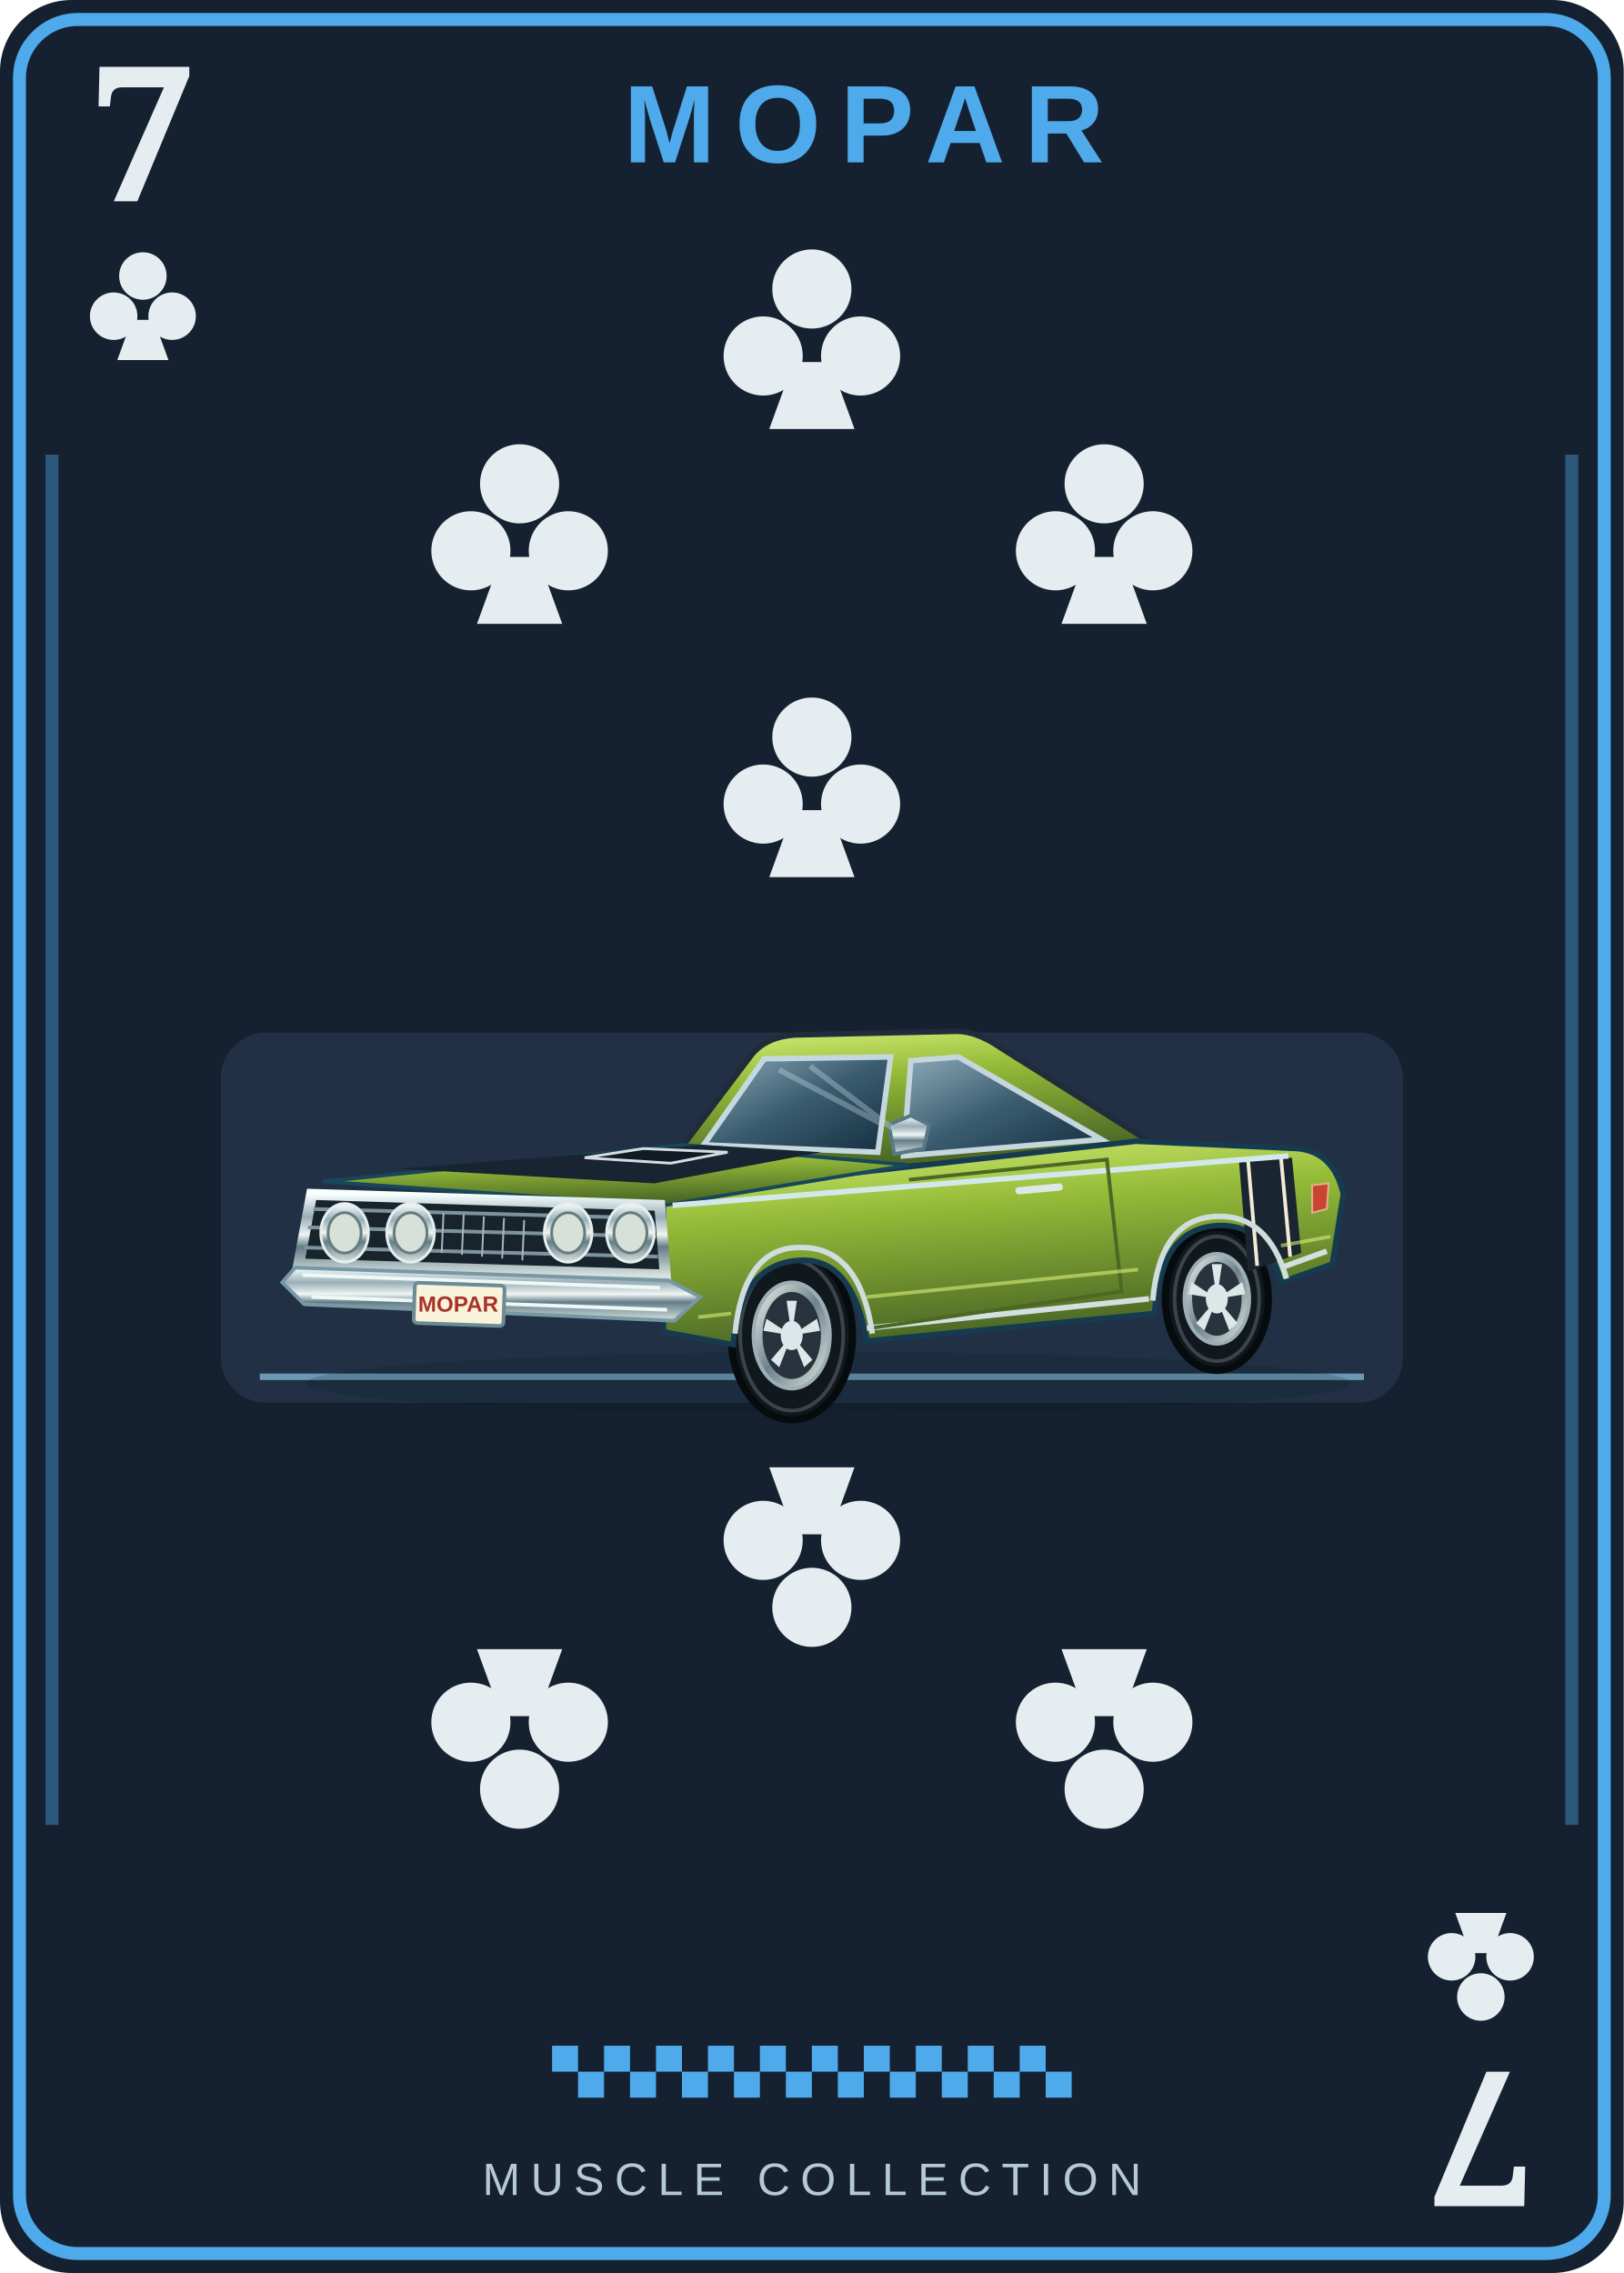
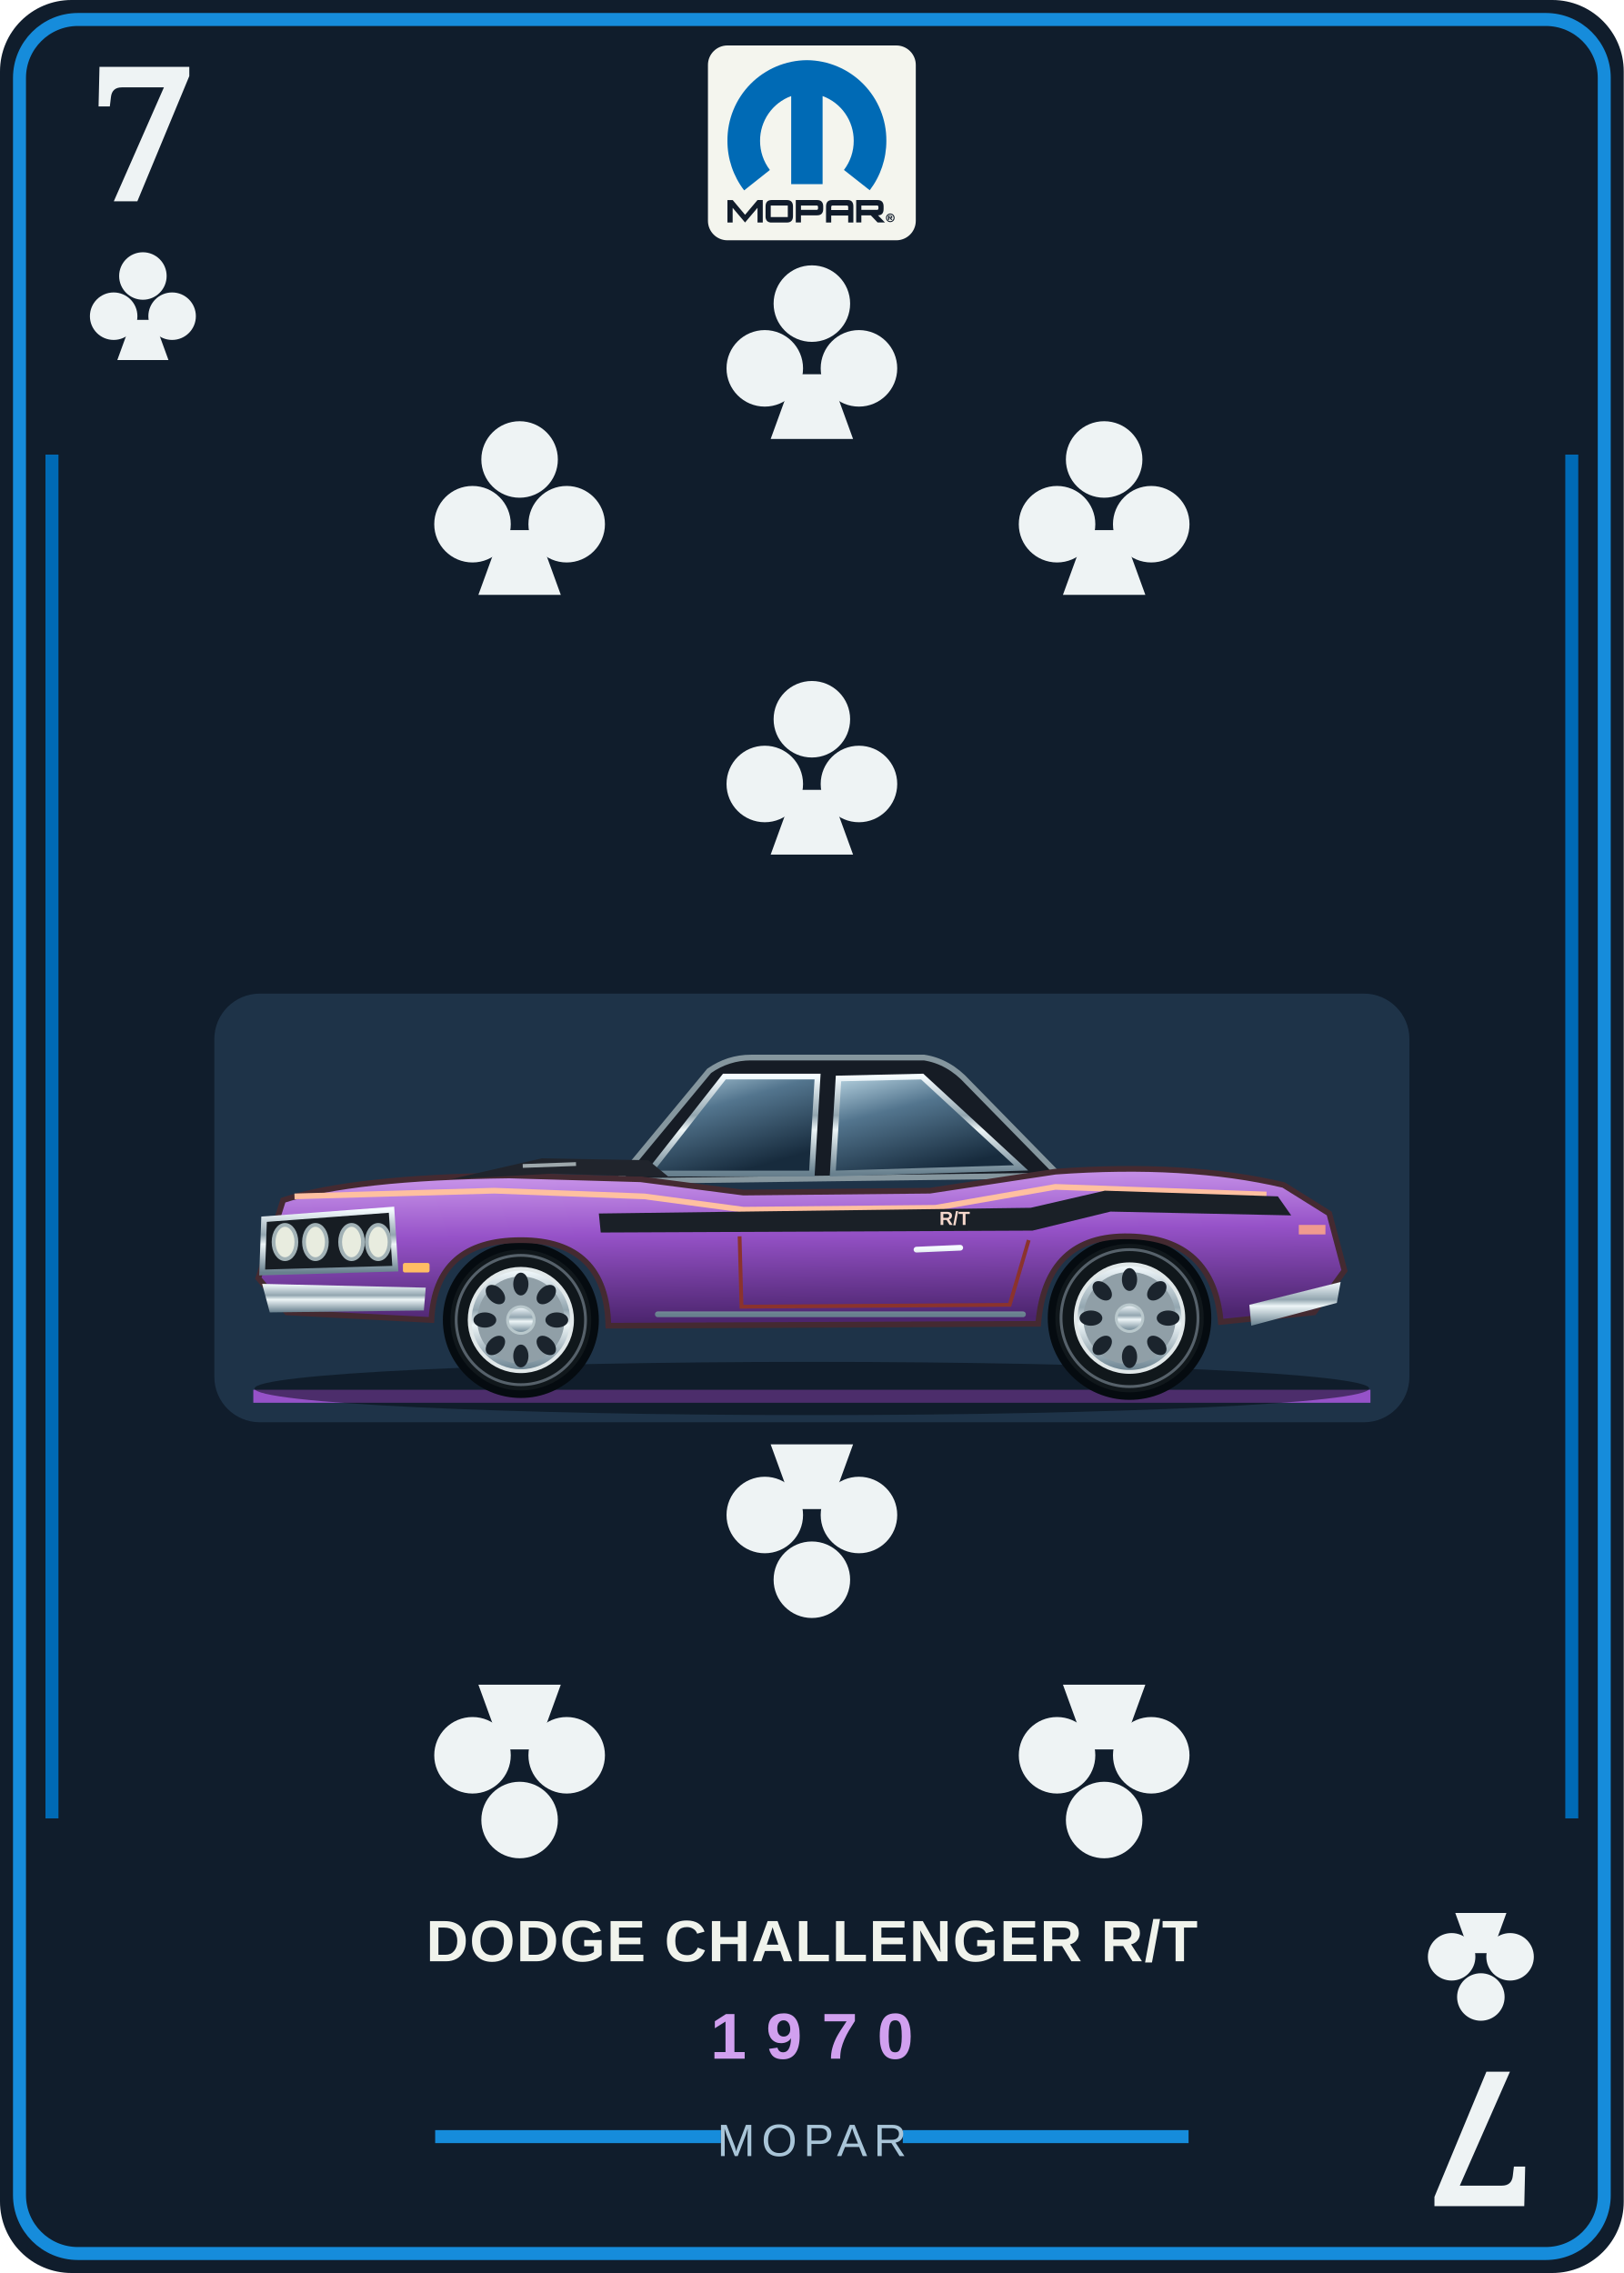
- <svg xmlns="http://www.w3.org/2000/svg" xmlns:xlink="http://www.w3.org/1999/xlink" viewBox="0 0 250 350" role="img" aria-label="7 of C — MOPAR">
-   <rect width="250" height="350" rx="11" fill="#152130" />
-   <rect x="3" y="3" width="244" height="344" rx="9" fill="none" stroke="#4eaaea" stroke-width="2" />
-   <path d="M8 70v211m234-211v211" stroke="#4eaaea" stroke-width="2" opacity=".4" />
-   <text x="133" y="25" text-anchor="middle" fill="#4eaaea" font-family="Arial,sans-serif" font-weight="900" font-size="17" letter-spacing="3">MOPAR</text>
-   <rect x="85" y="315" width="4" height="4" fill="#4eaaea" />
-   <rect x="93" y="315" width="4" height="4" fill="#4eaaea" />
-   <rect x="101" y="315" width="4" height="4" fill="#4eaaea" />
-   <rect x="109" y="315" width="4" height="4" fill="#4eaaea" />
-   <rect x="117" y="315" width="4" height="4" fill="#4eaaea" />
-   <rect x="125" y="315" width="4" height="4" fill="#4eaaea" />
-   <rect x="133" y="315" width="4" height="4" fill="#4eaaea" />
-   <rect x="141" y="315" width="4" height="4" fill="#4eaaea" />
-   <rect x="149" y="315" width="4" height="4" fill="#4eaaea" />
-   <rect x="157" y="315" width="4" height="4" fill="#4eaaea" />
-   <rect x="89" y="319" width="4" height="4" fill="#4eaaea" />
-   <rect x="97" y="319" width="4" height="4" fill="#4eaaea" />
-   <rect x="105" y="319" width="4" height="4" fill="#4eaaea" />
-   <rect x="113" y="319" width="4" height="4" fill="#4eaaea" />
-   <rect x="121" y="319" width="4" height="4" fill="#4eaaea" />
-   <rect x="129" y="319" width="4" height="4" fill="#4eaaea" />
-   <rect x="137" y="319" width="4" height="4" fill="#4eaaea" />
-   <rect x="145" y="319" width="4" height="4" fill="#4eaaea" />
-   <rect x="153" y="319" width="4" height="4" fill="#4eaaea" />
-   <rect x="161" y="319" width="4" height="4" fill="#4eaaea" />
-   <text x="125" y="338" text-anchor="middle" fill="#b5c9d6" font-family="Arial,sans-serif" font-size="7" letter-spacing="1.6">MUSCLE COLLECTION</text>
+ <svg xmlns="http://www.w3.org/2000/svg" xmlns:xlink="http://www.w3.org/1999/xlink" viewBox="0 0 250 350" role="img" aria-label="7 of C — MOPAR, 1970 DODGE CHALLENGER R/T">
  <defs>
    <symbol id="pip" viewBox="0 0 32 32">
-       <g fill="#e6edf0">
+       <g fill="#eef3f4">
        <circle cx="16" cy="8" r="6.5" />
        <circle cx="8" cy="19" r="6.5" />
        <circle cx="24" cy="19" r="6.5" />
        <path d="M13 20h6l4 11H9Z" />
      </g>
    </symbol>
-     <linearGradient id="body-paint" x1="0" y1="0" x2=".25" y2="1">
-       <stop stop-color="#d7ef7a" />
-       <stop offset=".38" stop-color="#96bd39" />
-       <stop offset="1" stop-color="#4b6825" />
+     <symbol id="mopar-logo" viewBox="0 0 49 48">
+       <path d="M23.058 -0.001C16.896 0.046 11.005 2.539 6.681 6.93C2.356 11.32 -0.047 17.249 -6.73679e-05 23.411C-0.013 28.605 1.692 33.657 4.849 37.782L12.314 31.865C10.46 29.437 9.459 26.466 9.467 23.411C9.456 20.579 10.316 17.812 11.932 15.486C13.548 13.16 15.841 11.388 18.499 10.411V35.973H27.613V10.41C30.271 11.387 32.564 13.159 34.18 15.485C35.796 17.811 36.656 20.578 36.645 23.41C36.652 26.461 35.655 29.429 33.807 31.856L41.29 37.744C44.429 33.626 46.124 28.589 46.112 23.411C46.159 17.249 43.756 11.322 39.433 6.931C35.11 2.541 29.22 0.047 23.058 -0.001Z" fill="#006ab5" />
+       <path d="M0 47.115V40.602H1.536L5.118 44.869L8.726 40.59H10.255V47.115H8.726V42.844L5.114 47.106L1.514 42.845V47.116L0 47.115ZM37.358 47.09H38.858V45.027H41.6L43.572 47.1H45.149C45.333 47.109 45.517 47.105 45.7 47.09C44.359 45.721 43.693 45.032 43.7 45.025C44.776 45.025 45.315 44.403 45.315 43.168V42.462C45.315 41.214 44.719 40.59 43.526 40.59H37.358V47.09ZM38.858 42.179H43.421C43.677 42.179 43.808 42.327 43.808 42.618V42.985C43.808 43.285 43.677 43.436 43.421 43.436H38.861L38.858 42.179ZM36.54 42.452C36.542 41.211 35.993 40.59 34.894 40.59H30.394C29.203 40.59 28.607 41.211 28.607 42.452V47.117H30.113V45.081H35.04V47.117H36.54V42.452ZM30.112 43.49V42.646C30.112 42.334 30.24 42.178 30.496 42.178H34.655C34.911 42.178 35.039 42.334 35.039 42.646V43.49H30.112ZM19.831 47.09H21.337V45.027H25.994C27.194 45.027 27.794 44.405 27.794 43.161V42.461C27.792 41.214 27.192 40.59 25.994 40.59H19.831V47.09ZM21.337 42.179H25.9C26.159 42.179 26.289 42.327 26.289 42.618V42.985C26.289 43.286 26.159 43.436 25.9 43.436H21.34L21.337 42.179ZM17.517 42.633V45.533H12.565V42.181H17.517V42.633ZM17.232 40.59H12.749C11.624 40.627 11.061 41.248 11.062 42.451V45.251C11.014 45.763 11.169 46.273 11.492 46.673C11.679 46.834 11.897 46.956 12.132 47.032C12.366 47.107 12.614 47.135 12.86 47.114H17.333C18.458 47.079 19.021 46.459 19.02 45.255V42.455C19.02 41.212 18.424 40.59 17.232 40.59Z" fill="#111c2b" fill-rule="evenodd" />
+       <path d="M47.252 46.724C47.379 46.724 47.506 46.699 47.623 46.65C47.741 46.6 47.848 46.529 47.938 46.438C48.028 46.348 48.1 46.24 48.148 46.122C48.197 46.004 48.222 45.878 48.221 45.75C48.222 45.622 48.197 45.496 48.148 45.378C48.1 45.26 48.028 45.153 47.938 45.062C47.848 44.972 47.741 44.9 47.623 44.851C47.505 44.802 47.379 44.777 47.252 44.777C47.124 44.777 46.997 44.802 46.879 44.85C46.76 44.899 46.653 44.971 46.562 45.061C46.472 45.152 46.4 45.259 46.351 45.377C46.302 45.495 46.277 45.622 46.277 45.75C46.277 45.878 46.302 46.005 46.351 46.123C46.399 46.242 46.471 46.349 46.562 46.44C46.652 46.53 46.76 46.602 46.878 46.651C46.997 46.7 47.123 46.725 47.252 46.724ZM46 45.75C46 45.418 46.132 45.1 46.367 44.866C46.602 44.632 46.92 44.5 47.252 44.5C47.583 44.501 47.9 44.633 48.134 44.867C48.368 45.101 48.5 45.419 48.5 45.75C48.5 46.081 48.368 46.399 48.134 46.633C47.9 46.868 47.583 47 47.252 47C46.92 47 46.602 46.868 46.367 46.634C46.132 46.4 46 46.082 46 45.75Z" fill="#111c2b" fill-rule="evenodd" />
+       <path d="M46.961 45.853H47.114L47.474 46.377H47.873L47.474 45.831C47.684 45.817 47.85 45.736 47.85 45.505C47.85 45.217 47.61 45.125 47.207 45.125H46.625V46.375H46.961V45.853ZM46.961 45.64V45.333H47.193C47.321 45.333 47.5 45.344 47.5 45.473C47.5 45.601 47.414 45.637 47.264 45.637L46.961 45.64Z" fill="#111c2b" fill-rule="evenodd" />
+     </symbol>
+     <linearGradient id="vehicle-paint" x1="0" y1="0" x2=".1" y2="1">
+       <stop stop-color="#d1a0ef" />
+       <stop offset=".45" stop-color="#9652c8" />
+       <stop offset="1" stop-color="#4c256e" />
    </linearGradient>
-     <linearGradient id="chrome" x1="0" y1="0" x2="0" y2="1">
-       <stop stop-color="#f7ffff" />
-       <stop offset=".28" stop-color="#99aeb8" />
-       <stop offset=".5" stop-color="#eff5f3" />
-       <stop offset=".65" stop-color="#647d87" />
-       <stop offset="1" stop-color="#d6e1df" />
+     <linearGradient id="vehicle-chrome" x1="0" y1="0" x2="0" y2="1">
+       <stop stop-color="#f5fcff" />
+       <stop offset=".4" stop-color="#93a6b0" />
+       <stop offset=".55" stop-color="#edf5f7" />
+       <stop offset="1" stop-color="#68808e" />
    </linearGradient>
-     <linearGradient id="wheel-metal" x1="0" y1="0" x2="1" y2="1">
-       <stop stop-color="#f5f8ed" />
-       <stop offset=".5" stop-color="#6e828d" />
-       <stop offset="1" stop-color="#e2ebdf" />
+     <linearGradient id="vehicle-glass" x1="0" y1="0" x2=".5" y2="1">
+       <stop stop-color="#b7d3e1" />
+       <stop offset=".4" stop-color="#53758e" />
+       <stop offset="1" stop-color="#172b3d" />
    </linearGradient>
-     <linearGradient id="glass" x1="0" y1="0" x2="1" y2="1">
-       <stop stop-color="#8daab9" />
-       <stop offset=".5" stop-color="#3b5c70" />
-       <stop offset="1" stop-color="#152e40" />
-     </linearGradient>
-     <symbol id="vehicle" viewBox="0 0 640 280">
-       <ellipse cx="329" cy="248" rx="285" ry="17" fill="#081c29" opacity=".18" />
+     <symbol id="vehicle" data-model="challenger" viewBox="0 0 640 280">
+       <ellipse cx="320" cy="252" rx="293" ry="14" fill="#02080e" opacity=".5" />
      <g>
-         <ellipse cx="541" cy="202" rx="28.08" ry="39" fill="#11181d" stroke="#060b0e" stroke-width="4" />
-         <ellipse cx="541" cy="202" rx="23.08" ry="34" fill="none" stroke="#3c444b" stroke-width="2" />
-         <ellipse cx="541" cy="202" rx="17.69" ry="24.57" fill="url(#wheel-metal)" stroke="#9daeb5" stroke-width="2" />
-         <ellipse cx="541" cy="202" rx="13.514" ry="20.147" fill="#29333d" />
-         <g transform="translate(541 202) scale(.7 .86) translate(-541 -202)">
-           <path d="M541 202l-4-22 8 0Z" fill="#dce7e9" transform="rotate(0 541 202)" />
-           <path d="M541 202l-4-22 8 0Z" fill="#dce7e9" transform="rotate(72 541 202)" />
-           <path d="M541 202l-4-22 8 0Z" fill="#dce7e9" transform="rotate(144 541 202)" />
-           <path d="M541 202l-4-22 8 0Z" fill="#dce7e9" transform="rotate(216 541 202)" />
-           <path d="M541 202l-4-22 8 0Z" fill="#dce7e9" transform="rotate(288 541 202)" />
-         </g>
-         <ellipse cx="541" cy="202" rx="6" ry="8" fill="#dce7e9" />
+         <circle cx="167" cy="216" r="39" fill="#10171b" stroke="#050b10" stroke-width="4" />
+         <circle cx="167" cy="216" r="34" fill="none" stroke="#56616a" stroke-width="1.5" />
+         <circle cx="167" cy="216" r="26.91" fill="url(#vehicle-chrome)" stroke="#e1e8e9" stroke-width="2" />
+         <circle cx="167" cy="216" r="22.91" fill="#909fa7" />
+         <ellipse cx="167" cy="197.09" rx="4" ry="6" fill="#1b242d" transform="rotate(0 167 216)" />
+         <ellipse cx="167" cy="197.09" rx="4" ry="6" fill="#1b242d" transform="rotate(45 167 216)" />
+         <ellipse cx="167" cy="197.09" rx="4" ry="6" fill="#1b242d" transform="rotate(90 167 216)" />
+         <ellipse cx="167" cy="197.09" rx="4" ry="6" fill="#1b242d" transform="rotate(135 167 216)" />
+         <ellipse cx="167" cy="197.09" rx="4" ry="6" fill="#1b242d" transform="rotate(180 167 216)" />
+         <ellipse cx="167" cy="197.09" rx="4" ry="6" fill="#1b242d" transform="rotate(225 167 216)" />
+         <ellipse cx="167" cy="197.09" rx="4" ry="6" fill="#1b242d" transform="rotate(270 167 216)" />
+         <ellipse cx="167" cy="197.09" rx="4" ry="6" fill="#1b242d" transform="rotate(315 167 216)" />
+         <circle cx="167" cy="216" r="7" fill="url(#vehicle-chrome)" stroke="#b9c8cc" stroke-width="1.5" />
      </g>
      <g>
-         <ellipse cx="309" cy="222" rx="33.12" ry="46" fill="#11181d" stroke="#060b0e" stroke-width="4" />
-         <ellipse cx="309" cy="222" rx="28.12" ry="41" fill="none" stroke="#3c444b" stroke-width="2" />
-         <ellipse cx="309" cy="222" rx="20.866" ry="28.98" fill="url(#wheel-metal)" stroke="#9daeb5" stroke-width="2" />
-         <ellipse cx="309" cy="222" rx="15.939" ry="23.764" fill="#29333d" />
-         <g transform="translate(309 222) scale(.7 .86) translate(-309 -222)">
-           <path d="M309 222l-4-22 8 0Z" fill="#dce7e9" transform="rotate(0 309 222)" />
-           <path d="M309 222l-4-22 8 0Z" fill="#dce7e9" transform="rotate(72 309 222)" />
-           <path d="M309 222l-4-22 8 0Z" fill="#dce7e9" transform="rotate(144 309 222)" />
-           <path d="M309 222l-4-22 8 0Z" fill="#dce7e9" transform="rotate(216 309 222)" />
-           <path d="M309 222l-4-22 8 0Z" fill="#dce7e9" transform="rotate(288 309 222)" />
-         </g>
-         <ellipse cx="309" cy="222" rx="6" ry="8" fill="#dce7e9" />
+         <circle cx="487" cy="215" r="41" fill="#10171b" stroke="#050b10" stroke-width="4" />
+         <circle cx="487" cy="215" r="36" fill="none" stroke="#56616a" stroke-width="1.5" />
+         <circle cx="487" cy="215" r="28.29" fill="url(#vehicle-chrome)" stroke="#e1e8e9" stroke-width="2" />
+         <circle cx="487" cy="215" r="24.29" fill="#909fa7" />
+         <ellipse cx="487" cy="194.71" rx="4" ry="6" fill="#1b242d" transform="rotate(0 487 215)" />
+         <ellipse cx="487" cy="194.71" rx="4" ry="6" fill="#1b242d" transform="rotate(45 487 215)" />
+         <ellipse cx="487" cy="194.71" rx="4" ry="6" fill="#1b242d" transform="rotate(90 487 215)" />
+         <ellipse cx="487" cy="194.71" rx="4" ry="6" fill="#1b242d" transform="rotate(135 487 215)" />
+         <ellipse cx="487" cy="194.71" rx="4" ry="6" fill="#1b242d" transform="rotate(180 487 215)" />
+         <ellipse cx="487" cy="194.71" rx="4" ry="6" fill="#1b242d" transform="rotate(225 487 215)" />
+         <ellipse cx="487" cy="194.71" rx="4" ry="6" fill="#1b242d" transform="rotate(270 487 215)" />
+         <ellipse cx="487" cy="194.71" rx="4" ry="6" fill="#1b242d" transform="rotate(315 487 215)" />
+         <circle cx="487" cy="215" r="7" fill="url(#vehicle-chrome)" stroke="#b9c8cc" stroke-width="1.5" />
      </g>
-       <path d="M247 122 287 69Q295 59 311 58L399 56Q410 56 423 65L507 118 369 130Z" fill="url(#body-paint)" stroke="#202c39" stroke-width="3" />
-       <path d="m261 118 33-47 69-1-7 52Z" fill="url(#glass)" stroke="#c6d8df" stroke-width="3" />
-       <path d="m374 72 26-2 78 45-108 9Z" fill="url(#glass)" stroke="#c5d6dd" stroke-width="3" />
-       <path d="M239 145 497 116 585 120Q605 122 610 145L604 183 576 193Q568 161 542 162Q510 163 507 210L350 225Q342 179 313 181Q281 183 277 227L239 220Z" fill="url(#body-paint)" stroke="#163b50" stroke-width="3" />
-       <path d="M53 138 250 118 373 129 239 151Z" fill="url(#body-paint)" stroke="#18465a" stroke-width="2" />
-       <path d="m94 131 140 8 91-17-65-4Z" fill="#182431" />
-       <path d="m196 125 47 3 31-6-46-2Z" fill="#121b24" stroke="#d3dce0" stroke-width="1.5" />
-       <path d="m553 126 29-1 5 52-29 10Z" fill="#192530" />
-       <path d="m558 126 5 58m13-59 5 54" stroke="#f2ead4" stroke-width="2" />
-       <path d="m244 151 336-27" fill="none" stroke="#d3e8eb" stroke-width="3" />
-       <path d="m350 218 154-16m72-17 25-9" stroke="#d4e0df" stroke-width="3" />
-       <path d="m373 137 108-11 8 72-137 20" fill="none" stroke="#4b6825" stroke-width="2" />
-       <path d="m433 143 22-2" stroke="#dce7e6" stroke-width="4" stroke-linecap="round" />
-       <path d="m258 212 18-2m74-9 148-15m78-13 27-5" fill="none" stroke="#d7ef7a" stroke-width="2" opacity=".6" />
-       <path d="M47 145 237 151 240 189 40 183Z" fill="#17242c" stroke="url(#chrome)" stroke-width="6" />
-       <path d="m48 153 184 5M45 163l190 5m-192 6 193 5" stroke="#7d939e" stroke-width="2" />
-       <path d="m119 155-1 22m12-21-1 22m12-21-1 22m12-21-1 22m12-21-1 22" stroke="#a6b5b9" stroke-width="1" />
-       <ellipse cx="65" cy="166" rx="13" ry="16" fill="url(#chrome)" stroke="#e7eeed" stroke-width="1.5" />
-       <ellipse cx="65" cy="166" rx="9" ry="11" fill="#d7e1d9" stroke="#687b7b" stroke-width="1.5" />
-       <ellipse cx="101" cy="166" rx="13" ry="16" fill="url(#chrome)" stroke="#e7eeed" stroke-width="1.5" />
-       <ellipse cx="101" cy="166" rx="9" ry="11" fill="#d7e1d9" stroke="#687b7b" stroke-width="1.5" />
-       <ellipse cx="187" cy="166" rx="13" ry="16" fill="url(#chrome)" stroke="#e7eeed" stroke-width="1.5" />
-       <ellipse cx="187" cy="166" rx="9" ry="11" fill="#d7e1d9" stroke="#687b7b" stroke-width="1.5" />
-       <ellipse cx="221" cy="166" rx="13" ry="16" fill="url(#chrome)" stroke="#e7eeed" stroke-width="1.5" />
-       <ellipse cx="221" cy="166" rx="9" ry="11" fill="#d7e1d9" stroke="#687b7b" stroke-width="1.5" />
-       <path d="m38 185 204 7 17 9-14 13-202-9-12-12Z" fill="url(#chrome)" stroke="#7898a4" stroke-width="2" />
-       <path d="m42 189 195 7m-190 5 194 7" stroke="#eef8f4" stroke-width="2" />
-       <rect x="103" y="194" width="49" height="22" rx="2" fill="#f9f3db" stroke="#6b8b95" stroke-width="2" transform="rotate(2 127 205)" />
-       <text x="127" y="209" text-anchor="middle" fill="#a83228" font-size="12" font-weight="700" font-family="Arial,sans-serif">MOPAR</text>
-       <path d="M278 221q5-47 35-47 33-1 40 47m153-18q4-45 35-46 28-1 38 34" fill="none" stroke="#cfdddd" stroke-width="3" />
-       <path d="m365 123-3-16 12-5 10 5-3 13Z" fill="url(#chrome)" stroke="#567986" stroke-width="2" />
-       <path d="m359 107-57-30m62 32-45-34" stroke="#c5dce4" stroke-width="3" opacity=".36" />
-       <path d="m593 140 9-1-1 14-8 2Z" fill="#c94532" stroke="#dfb08a" stroke-width="1" />
+       <path d="M218 143 266 85Q276 78 288 78H379Q392 80 402 91L450 140Z" fill="#161c25" stroke="#85969e" stroke-width="3" />
+       <path d="m234 139 40-51h49l-3 51Z" fill="url(#vehicle-glass)" stroke="url(#vehicle-chrome)" stroke-width="3" />
+       <path d="m334 89 44-1 52 48-99 3Z" fill="url(#vehicle-glass)" stroke="url(#vehicle-chrome)" stroke-width="3" />
+       <path data-body="challenger" d="M42 153Q79 141 161 140L230 142 284 149 382 148 448 138Q517 133 568 145L592 160 600 190 584 212 535 217Q531 173 487 172T439 218L213 219Q212 174 167 174T120 216L44 212 29 194Z" fill="url(#vehicle-paint)" stroke="#442a31" stroke-width="3" />
+       <path d="m48 151 105-3 79 3 52 7 101-1 63-11 111 4" fill="none" stroke="#ffc0a0" stroke-width="3" />
+       <path d="m208 160 227-3 39-9 91 3 7 10-95-2-41 10-227 1Z" fill="#1a2027" />
+       <text x="387" y="166" font-family="Arial,sans-serif" font-size="10" font-weight="900" fill="#f5d8cc">R/T</text>
+       <path d="m282 172 1 37 141-1 10-34" fill="none" stroke="#8b332d" stroke-width="2" />
+       <path d="m375 179 23-1m-159 35h192" stroke="url(#vehicle-chrome)" stroke-width="3" stroke-linecap="round" />
+       <path d="m32 163 67-5 2 31-70 2Z" fill="#171d23" stroke="url(#vehicle-chrome)" stroke-width="3" />
+       <ellipse cx="43" cy="175" rx="6" ry="9" fill="#e8ecdf" stroke="#a2b2b6" stroke-width="2" />
+       <ellipse cx="59" cy="175" rx="6" ry="9" fill="#e8ecdf" stroke="#a2b2b6" stroke-width="2" />
+       <ellipse cx="78" cy="175" rx="6" ry="9" fill="#e8ecdf" stroke="#a2b2b6" stroke-width="2" />
+       <ellipse cx="92" cy="175" rx="6" ry="9" fill="#e8ecdf" stroke="#a2b2b6" stroke-width="2" />
+       <path d="m31 197 86 2-1 12-81 1Z" fill="url(#vehicle-chrome)" />
+       <path d="m550 208 48-12-2 11-45 12Z" fill="url(#vehicle-chrome)" />
+       <path d="m130 142 48-11 56 1 11 9-61-2Z" fill="#20242c" />
+       <path d="m168 135 28-1" stroke="#9ea8ac" stroke-width="2" />
+       <rect x="105" y="186" width="14" height="5" rx="1" fill="#ffbd63" />
+       <rect x="576" y="166" width="14" height="5" fill="#f09a8f" />
    </symbol>
  </defs>
-   <g fill="#e6edf0" text-anchor="middle">
+   <rect width="250" height="350" rx="11" fill="#101d2c" />
+   <rect x="3" y="3" width="244" height="344" rx="9" fill="none" stroke="#168cdb" stroke-width="2" />
+   <path d="M8 70v210m234-210v210" stroke="#006ab5" stroke-width="2" />
+   <rect x="109" y="7" width="32" height="30" rx="3" fill="#f4f5ee" />
+   <use xlink:href="#mopar-logo" x="112" y="9" width="26" height="26" />
+   <g fill="#eef3f4" text-anchor="middle">
    <text x="22" y="31" font-family="Georgia,serif" font-weight="700" font-size="29">7</text>
    <use xlink:href="#pip" x="13" y="38" width="18" height="18" />
  </g>
  <g transform="rotate(180 125 175)">
-     <g fill="#e6edf0" text-anchor="middle">
+     <g fill="#eef3f4" text-anchor="middle">
      <text x="22" y="31" font-family="Georgia,serif" font-weight="700" font-size="29">7</text>
      <use xlink:href="#pip" x="13" y="38" width="18" height="18" />
    </g>
  </g>
+   <text x="125" y="302" text-anchor="middle" fill="#f0f3ec" font-family="Arial,sans-serif" font-size="9" font-weight="700" letter-spacing=".2">DODGE CHALLENGER R/T</text>
+   <text x="125" y="317" text-anchor="middle" fill="#d1a0ef" font-family="Arial,sans-serif" font-size="10" font-weight="700" letter-spacing="3">1970</text>
+   <path d="M67 329h44m28 0h44" stroke="#168cdb" stroke-width="2" />
+   <text x="125" y="332" text-anchor="middle" fill="#a9c5d8" font-family="Arial,sans-serif" font-size="7" letter-spacing="1">MOPAR</text>
  <g id="main-art">
-     <use xlink:href="#pip" x="65" y="67" width="30" height="30" />
-     <use xlink:href="#pip" x="155" y="67" width="30" height="30" />
-     <use xlink:href="#pip" x="110" y="37" width="30" height="30" />
-     <use xlink:href="#pip" x="110" y="106" width="30" height="30" />
-     <use xlink:href="#pip" x="110" y="225" width="30" height="30" transform="rotate(180 125 240)" />
-     <use xlink:href="#pip" x="65" y="253" width="30" height="30" transform="rotate(180 80 268)" />
-     <use xlink:href="#pip" x="155" y="253" width="30" height="30" transform="rotate(180 170 268)" />
-     <rect x="34" y="159" width="182" height="57" rx="7" fill="#213044" />
-     <path d="M40 212h170" stroke="#6b98b4" stroke-width="1" />
-     <use xlink:href="#vehicle" x="22" y="143" width="206" height="79" />
+     <use xlink:href="#pip" x="65.5" y="63.5" width="29" height="29" />
+     <use xlink:href="#pip" x="155.5" y="63.5" width="29" height="29" />
+     <use xlink:href="#pip" x="110.5" y="39.5" width="29" height="29" />
+     <use xlink:href="#pip" x="110.5" y="103.5" width="29" height="29" />
+     <use xlink:href="#pip" x="110.5" y="221.5" width="29" height="29" transform="rotate(180 125 236)" />
+     <use xlink:href="#pip" x="65.5" y="258.5" width="29" height="29" transform="rotate(180 80 273)" />
+     <use xlink:href="#pip" x="155.5" y="258.5" width="29" height="29" transform="rotate(180 170 273)" />
+     <rect x="33" y="153" width="184" height="66" rx="7" fill="#1e3348" />
+     <path d="M39 215h172" stroke="#9652c8" stroke-width="2" />
+     <use xlink:href="#vehicle" x="20" y="140" width="210" height="82" />
  </g>
</svg>
